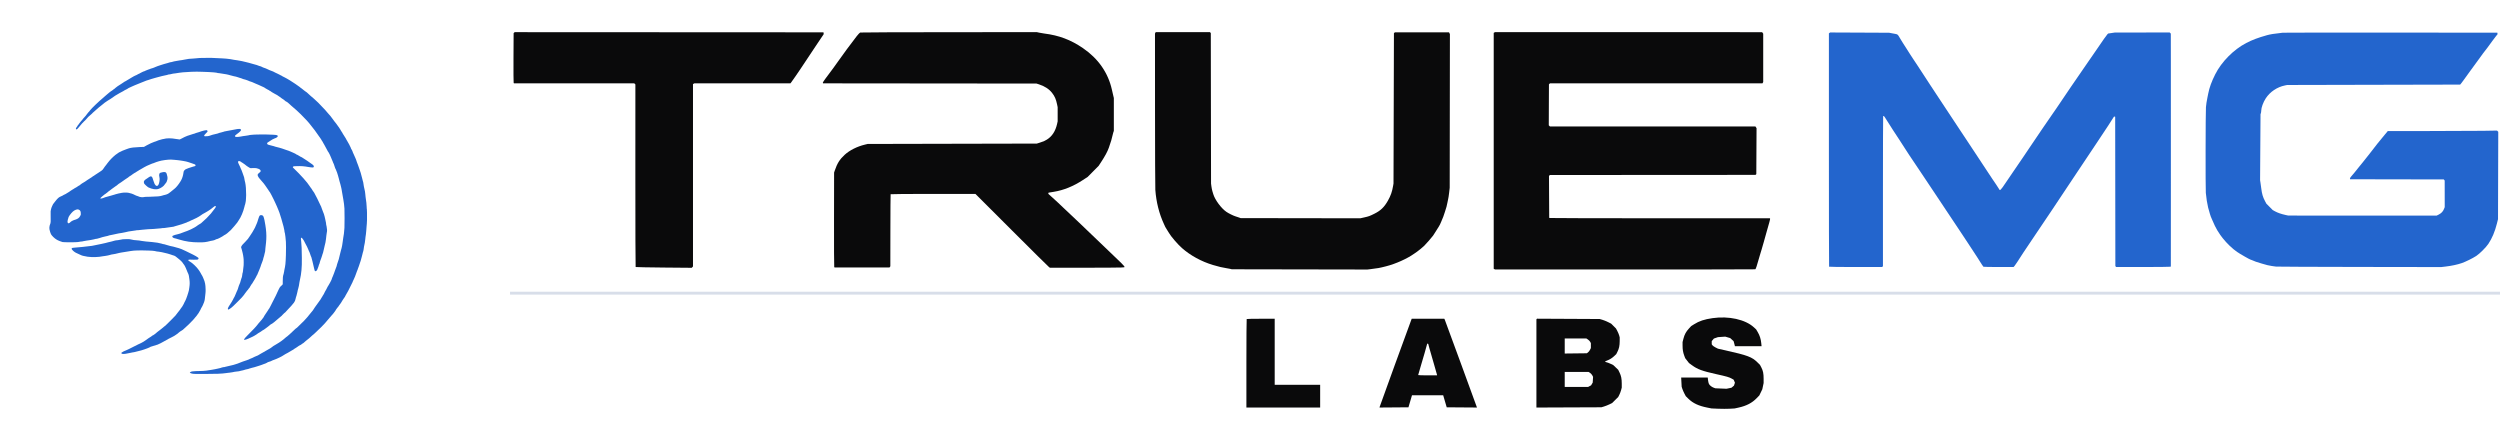
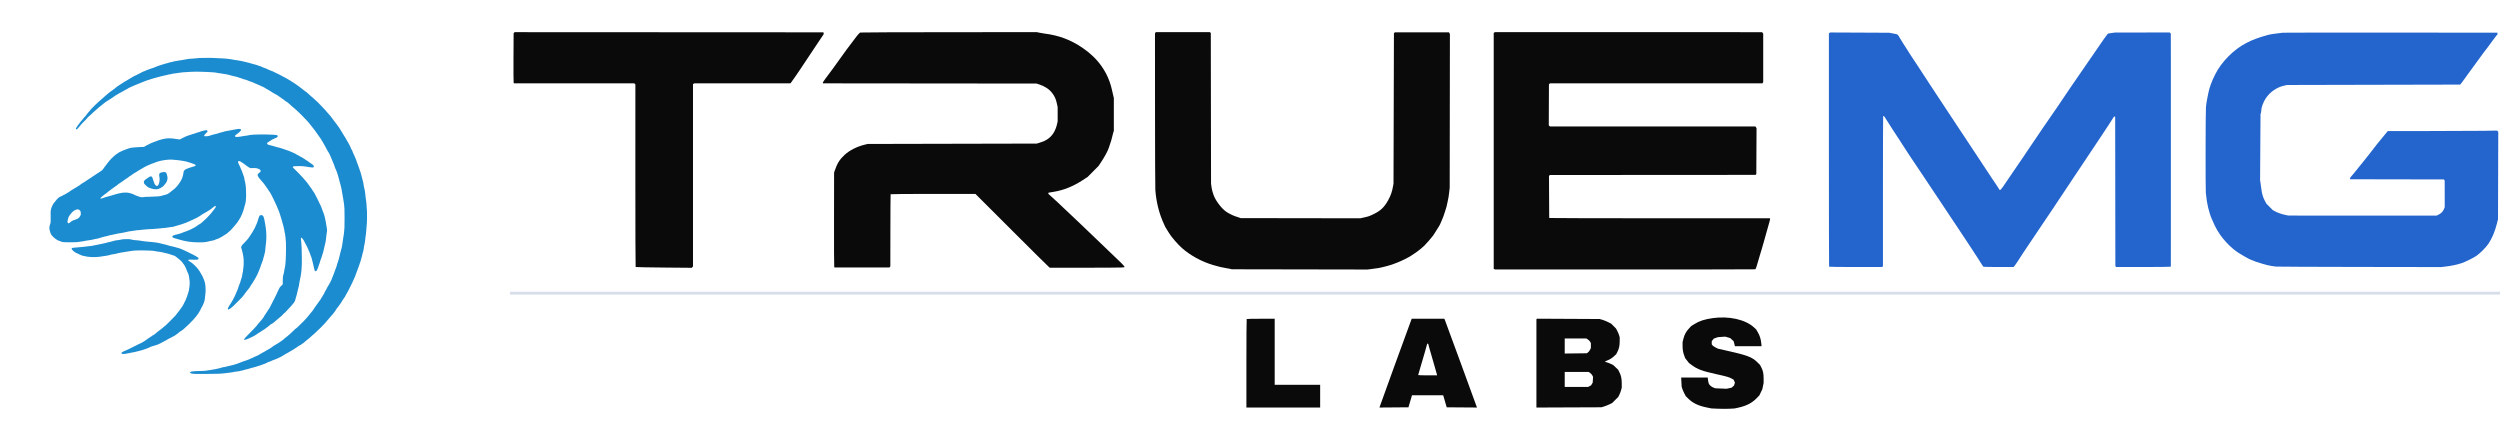
<svg xmlns="http://www.w3.org/2000/svg" viewBox="0 0 7078 1260" role="img" aria-label="TrueMG Labs">
  <g transform="scale(0.78735)">
-     <g transform="translate(0,1600) scale(0.5673759,-0.5673759)" fill="#2365CD" stroke="none">
+     <g transform="translate(0,1600) scale(0.5673759,-0.5673759)" fill="#1C8CD0" stroke="none">
      <path d="M1285 2453 c-13 0 -30 -1 -36 -2 -7 0 -17 -1 -23 -2 -26 -1 -32 -2 -58 -7 -8 -2 -22 -4 -31 -5 -9 -1 -24 -4 -34 -6 -10 -3 -21 -6 -26 -6 -5 -1 -12 -4 -16 -5 -5 -2 -15 -4 -22 -6 -7 -2 -17 -5 -22 -7 -5 -2 -13 -5 -18 -6 -5 -2 -12 -5 -15 -6 -3 -2 -12 -5 -18 -7 -7 -2 -14 -4 -15 -5 -2 -1 -8 -3 -14 -5 -5 -2 -12 -5 -15 -6 -2 -2 -7 -4 -10 -4 -6 -2 -15 -7 -21 -10 -1 -1 -6 -3 -9 -5 -4 -1 -9 -4 -12 -6 -4 -2 -9 -5 -13 -6 -3 -2 -8 -4 -10 -5 -2 -1 -7 -4 -12 -7 -12 -7 -19 -11 -30 -18 -5 -3 -10 -6 -10 -6 -1 0 -5 -2 -9 -5 -5 -3 -13 -9 -18 -12 -19 -12 -30 -19 -35 -24 -3 -3 -7 -6 -8 -7 -2 -1 -6 -3 -8 -6 -3 -2 -8 -5 -10 -7 -2 -1 -7 -4 -9 -6 -11 -9 -15 -13 -18 -15 -2 -2 -9 -7 -14 -12 -6 -6 -13 -12 -17 -15 -22 -18 -67 -61 -78 -75 -2 -4 -8 -10 -11 -13 -3 -4 -7 -8 -8 -10 -4 -6 -15 -20 -18 -22 -2 -2 -5 -6 -8 -9 -2 -4 -6 -8 -8 -10 -5 -6 -13 -15 -16 -20 -2 -3 -4 -6 -5 -7 -1 -1 -3 -4 -5 -6 -1 -3 -4 -8 -7 -11 -3 -4 -4 -6 -4 -9 0 -3 1 -4 4 -4 2 0 4 1 10 8 4 4 9 10 11 13 4 6 24 28 28 31 2 1 7 6 12 12 11 13 12 15 36 35 2 3 10 10 17 16 7 7 19 17 26 23 7 6 18 15 25 20 10 9 16 13 31 23 9 5 13 8 21 13 22 16 34 24 56 36 21 11 30 16 32 18 2 1 7 4 12 6 5 3 11 6 13 8 3 1 9 4 13 6 5 2 10 4 11 5 2 1 9 4 16 7 13 5 21 8 37 15 4 2 11 5 15 6 4 1 13 5 20 8 8 3 15 5 16 5 0 0 7 2 15 5 7 2 18 5 24 7 6 1 16 4 22 6 7 2 17 5 23 6 14 3 21 4 32 7 4 2 13 4 19 4 5 1 11 3 13 3 2 1 11 2 20 3 9 1 21 3 26 4 10 2 24 3 76 6 30 1 38 1 67 0 69 -2 94 -5 101 -8 1 0 5 -1 10 -1 4 -1 12 -2 19 -3 6 -1 17 -3 25 -4 8 -2 19 -4 24 -6 6 -2 16 -4 23 -6 8 -1 18 -4 24 -6 6 -2 11 -4 12 -4 2 0 17 -5 23 -8 2 0 9 -3 15 -4 6 -2 14 -5 17 -6 2 -2 9 -4 15 -6 6 -2 13 -4 16 -6 3 -2 10 -5 16 -7 6 -2 14 -6 19 -8 17 -8 34 -16 35 -16 0 0 5 -3 9 -6 5 -3 11 -6 14 -8 2 -1 6 -3 8 -4 1 -2 5 -4 8 -5 3 -2 8 -5 10 -7 4 -3 23 -13 34 -19 2 -1 5 -3 7 -5 3 -2 7 -5 9 -6 2 -1 7 -5 12 -9 5 -4 11 -8 15 -10 3 -3 7 -6 9 -8 3 -1 7 -4 11 -6 3 -3 8 -7 12 -10 3 -3 9 -9 14 -13 37 -32 31 -26 60 -54 33 -33 48 -49 67 -74 9 -12 13 -17 22 -28 2 -3 7 -10 12 -17 11 -16 19 -28 24 -34 2 -3 6 -8 8 -13 2 -4 5 -8 6 -9 0 -1 2 -4 3 -6 1 -2 5 -8 7 -12 7 -12 14 -25 19 -35 2 -5 6 -11 8 -13 2 -3 5 -9 7 -13 2 -5 4 -9 5 -11 1 -2 12 -27 16 -38 1 -4 3 -9 5 -11 2 -5 8 -22 8 -24 0 -1 2 -6 5 -11 3 -6 6 -15 8 -20 1 -5 4 -14 6 -19 1 -5 4 -13 5 -18 1 -5 3 -12 4 -16 3 -7 10 -37 12 -45 0 -3 1 -7 2 -10 1 -4 2 -9 2 -12 1 -7 6 -33 9 -52 3 -16 6 -39 7 -57 1 -21 1 -101 0 -122 -1 -23 -5 -52 -8 -66 0 -4 -2 -13 -3 -22 -2 -16 -5 -33 -7 -40 -1 -2 -3 -9 -4 -14 -1 -6 -3 -13 -4 -16 -4 -14 -8 -31 -10 -41 -2 -5 -4 -12 -5 -15 -1 -3 -4 -11 -6 -18 -1 -7 -4 -16 -6 -20 -2 -4 -5 -12 -6 -16 -3 -10 -11 -30 -15 -40 -2 -4 -6 -13 -8 -21 -3 -7 -7 -14 -8 -16 -1 -1 -3 -5 -5 -9 -2 -4 -5 -9 -7 -12 -2 -3 -6 -9 -8 -14 -2 -5 -4 -9 -5 -10 -2 -3 -13 -22 -16 -30 -3 -4 -5 -9 -7 -11 -1 -3 -4 -7 -6 -10 -1 -3 -5 -8 -7 -12 -7 -9 -19 -26 -36 -50 -5 -8 -11 -16 -13 -20 -3 -3 -9 -11 -14 -17 -20 -25 -24 -30 -42 -49 -23 -23 -37 -37 -45 -44 -4 -2 -11 -8 -16 -13 -14 -14 -34 -32 -39 -36 -3 -3 -9 -8 -14 -11 -22 -20 -38 -31 -62 -45 -17 -10 -24 -14 -29 -19 -6 -5 -8 -6 -33 -20 -8 -4 -17 -10 -21 -12 -4 -2 -11 -6 -16 -9 -4 -2 -9 -5 -10 -6 -2 -2 -12 -7 -16 -8 -2 -1 -8 -3 -12 -5 -4 -2 -11 -5 -14 -7 -4 -1 -11 -4 -17 -7 -5 -3 -10 -5 -11 -5 0 0 -4 -1 -8 -3 -8 -3 -22 -8 -24 -8 -1 0 -6 -2 -13 -5 -6 -3 -17 -7 -23 -9 -7 -2 -14 -4 -16 -5 -2 -1 -7 -2 -10 -3 -31 -7 -48 -11 -51 -12 -1 -1 -6 -2 -12 -2 -5 -1 -13 -3 -17 -5 -4 -1 -12 -3 -17 -4 -6 -1 -14 -3 -19 -4 -8 -2 -29 -5 -55 -9 -14 -2 -21 -2 -66 -3 -20 -1 -29 -2 -34 -6 -4 -2 -5 -3 -2 -5 2 -2 6 -4 18 -6 8 -1 17 -1 73 -1 70 0 109 1 141 6 3 1 11 1 17 2 5 1 14 2 20 3 6 2 16 3 23 4 6 1 14 2 17 2 3 1 10 3 16 4 6 1 15 3 20 5 4 2 12 3 16 4 4 1 11 2 14 4 4 1 12 3 17 5 14 3 16 4 29 8 6 2 15 5 19 6 3 1 9 3 12 4 4 2 9 4 13 5 8 2 16 6 22 9 3 3 6 4 16 7 4 1 10 3 13 5 3 2 11 5 17 7 13 4 51 22 58 28 3 2 9 6 13 8 5 2 11 6 15 8 13 8 29 17 29 17 1 0 4 2 7 4 3 3 8 6 10 7 3 2 7 5 11 7 9 7 20 14 26 16 3 2 6 4 8 6 2 1 5 4 8 5 2 2 5 5 8 7 2 2 6 5 8 7 8 5 32 26 41 35 5 4 10 9 12 10 5 4 26 24 43 41 19 19 30 31 47 52 7 8 15 17 18 21 3 3 7 8 10 11 2 3 5 7 7 9 2 3 5 7 8 11 2 3 5 8 6 10 2 2 5 6 6 8 2 2 4 6 6 7 1 1 4 5 6 9 3 4 7 10 11 15 3 5 8 13 11 18 3 4 7 10 8 12 2 3 5 7 7 10 1 3 3 7 4 8 2 3 17 29 17 30 0 1 19 39 21 42 1 2 4 7 6 12 2 5 4 11 6 14 4 7 16 36 18 44 1 4 4 10 5 14 2 3 4 9 5 13 1 4 4 11 6 16 9 25 17 50 20 65 2 9 5 20 6 24 2 4 3 11 4 15 1 4 2 13 3 21 2 7 4 18 5 24 1 6 2 17 3 23 1 13 2 17 4 31 0 5 1 14 2 20 0 5 2 17 2 26 3 26 4 63 3 90 0 13 -1 24 -1 25 -1 0 -1 5 -1 11 0 14 -3 40 -7 64 0 5 -1 14 -2 20 -1 6 -2 13 -2 16 -3 11 -4 16 -7 32 -4 27 -4 28 -7 36 -1 4 -3 11 -4 16 -4 19 -13 48 -20 66 -2 6 -5 13 -6 17 -1 4 -4 12 -7 18 -2 6 -5 14 -6 18 -3 7 -8 19 -15 34 -2 4 -6 12 -7 17 -2 4 -4 10 -6 12 -2 2 -4 7 -5 11 -5 11 -16 33 -20 38 -1 3 -4 7 -6 10 -1 4 -7 13 -12 21 -6 9 -11 17 -12 19 -1 3 -6 11 -11 18 -4 7 -9 16 -11 18 -1 2 -4 7 -7 10 -2 3 -8 11 -12 17 -5 6 -10 13 -12 15 -2 3 -6 9 -11 15 -12 17 -18 24 -31 38 -7 8 -15 17 -18 21 -4 4 -14 15 -22 23 -9 9 -19 19 -21 22 -5 5 -25 24 -28 26 -2 1 -10 9 -20 17 -9 9 -20 19 -24 22 -10 7 -16 11 -23 17 -3 3 -8 6 -10 8 -3 2 -9 6 -13 10 -12 9 -41 29 -53 36 -4 2 -9 5 -11 7 -4 2 -9 5 -17 10 -2 1 -7 4 -13 7 -6 3 -12 6 -14 7 -2 2 -6 3 -8 5 -2 1 -8 3 -12 6 -4 2 -9 5 -12 6 -3 1 -9 4 -13 6 -7 5 -20 10 -39 17 -5 2 -11 5 -15 7 -7 3 -16 7 -18 7 0 0 -4 2 -8 3 -11 6 -14 7 -23 9 -4 1 -11 4 -16 6 -5 1 -13 4 -18 5 -16 4 -25 7 -32 9 -4 1 -11 3 -16 4 -10 2 -19 4 -25 6 -3 1 -7 2 -10 2 -4 1 -14 2 -23 4 -16 2 -22 3 -42 7 -10 2 -44 5 -52 5 -4 0 -14 1 -21 1 -17 2 -71 3 -103 2z" />
      <path d="M1503 2002 c-19 -3 -77 -14 -80 -15 -1 -1 -10 -3 -20 -6 -9 -2 -20 -5 -23 -7 -4 -1 -11 -3 -16 -4 -10 -2 -22 -5 -32 -9 -4 -2 -10 -3 -17 -4 -16 -1 -18 -1 -20 1 -3 3 0 7 10 17 l10 10 0 3 c0 5 -3 7 -8 7 -4 0 -22 -4 -31 -7 -4 -1 -10 -3 -14 -5 -5 -1 -14 -4 -20 -6 -7 -3 -15 -6 -18 -6 -7 -2 -21 -7 -37 -12 -10 -4 -26 -11 -34 -16 -2 -1 -7 -3 -10 -5 l-5 -2 -6 1 c-4 0 -10 2 -15 2 -32 6 -61 6 -81 0 -3 0 -11 -2 -17 -4 -15 -4 -17 -5 -24 -8 -3 -2 -11 -4 -17 -6 -12 -4 -32 -13 -48 -22 -5 -3 -12 -7 -14 -8 l-4 -2 -27 -1 c-32 -1 -55 -4 -68 -8 -5 -2 -13 -4 -17 -6 -13 -4 -35 -14 -46 -20 -12 -7 -29 -20 -47 -38 -6 -5 -18 -20 -25 -29 -3 -4 -7 -9 -9 -12 -6 -7 -11 -14 -17 -23 -4 -6 -6 -9 -13 -14 -5 -3 -10 -7 -12 -8 -4 -2 -23 -15 -29 -19 -1 -1 -5 -3 -7 -5 -3 -1 -9 -5 -12 -8 -4 -2 -11 -7 -17 -11 -6 -4 -18 -11 -27 -18 -9 -6 -18 -11 -20 -12 -1 -1 -5 -4 -8 -6 -2 -2 -7 -5 -9 -7 -3 -1 -7 -3 -9 -5 -2 -2 -6 -4 -9 -6 -3 -1 -8 -4 -11 -6 -3 -2 -10 -7 -16 -10 -7 -4 -15 -10 -19 -13 -5 -3 -15 -9 -23 -14 -9 -4 -17 -8 -19 -10 -2 -1 -7 -3 -11 -5 -12 -5 -19 -11 -34 -30 -2 -3 -5 -7 -7 -9 -7 -8 -9 -11 -14 -23 -3 -6 -6 -15 -7 -21 l-2 -11 0 -24 c1 -42 0 -47 -1 -51 -5 -14 -6 -17 -7 -26 0 -5 0 -12 1 -16 1 -7 7 -24 9 -28 6 -11 23 -27 35 -34 7 -5 29 -14 38 -16 8 -2 86 -2 98 0 3 1 12 2 18 3 6 0 13 1 14 2 2 1 12 2 22 4 10 1 22 3 27 4 5 1 14 3 20 4 6 2 15 4 20 4 5 1 13 3 18 5 12 4 18 6 32 9 7 1 15 3 18 4 6 3 8 3 33 8 8 2 19 4 23 5 9 2 19 4 34 6 6 1 15 3 20 4 6 2 15 4 22 5 15 2 47 7 48 7 0 1 5 1 11 1 6 1 18 2 28 3 19 2 53 5 72 5 18 1 40 3 46 4 3 1 13 2 22 2 16 2 24 3 49 7 5 0 13 2 17 4 4 1 10 3 14 4 14 3 43 13 61 20 5 3 10 5 11 5 1 0 6 2 11 5 5 3 13 6 18 8 5 2 9 4 10 5 1 0 6 3 11 5 12 6 25 14 30 18 3 2 8 5 10 7 3 1 11 6 18 10 8 5 15 9 17 10 6 3 28 19 33 24 7 6 12 9 15 7 2 -2 -1 -11 -6 -16 -1 -1 -4 -6 -7 -9 -12 -17 -18 -24 -45 -52 -19 -18 -32 -30 -35 -32 -3 -2 -11 -7 -18 -11 -6 -5 -12 -9 -14 -10 -1 -1 -6 -4 -10 -6 -11 -7 -31 -16 -44 -21 -6 -2 -12 -5 -14 -5 -1 -1 -9 -4 -16 -6 -7 -2 -14 -5 -16 -6 -2 0 -9 -2 -14 -4 -14 -3 -27 -7 -30 -9 -2 0 -4 -2 -5 -3 l-1 -3 1 -3 c2 -4 7 -7 22 -10 6 -2 14 -4 20 -6 43 -13 80 -18 127 -18 32 0 42 1 73 9 6 1 13 3 16 3 5 1 13 4 18 7 3 1 7 3 10 3 3 1 8 3 11 5 2 1 8 5 13 7 5 3 10 6 12 7 1 2 5 4 9 6 9 4 22 15 39 31 13 14 33 37 41 48 2 2 6 9 9 14 14 19 29 55 36 85 2 7 3 14 4 14 1 3 4 16 5 24 1 5 1 22 2 37 0 33 -2 61 -6 79 -2 6 -4 17 -5 23 -1 7 -3 16 -5 19 -1 4 -4 12 -6 17 -2 6 -5 14 -7 19 -3 5 -5 11 -6 13 -1 3 -6 15 -14 31 -3 7 -3 9 -2 11 1 5 11 4 19 -2 2 -2 6 -5 9 -6 4 -2 24 -17 27 -20 3 -2 18 -12 21 -13 2 -1 9 -1 18 0 11 0 16 0 22 -1 18 -4 27 -10 27 -17 0 -5 -2 -7 -10 -13 -7 -5 -9 -8 -9 -14 0 -4 1 -6 8 -17 5 -6 12 -15 17 -20 10 -11 15 -17 22 -27 3 -5 8 -12 11 -16 3 -5 7 -10 9 -13 1 -2 4 -6 5 -8 2 -2 4 -5 6 -8 3 -4 14 -26 24 -46 3 -7 7 -14 8 -17 6 -12 18 -40 21 -48 2 -5 5 -13 7 -18 2 -5 5 -14 6 -19 2 -5 4 -14 6 -19 14 -49 16 -56 19 -73 0 -5 2 -15 4 -21 2 -14 4 -24 6 -53 1 -25 1 -38 0 -84 -2 -55 -3 -64 -10 -95 0 -4 -2 -12 -3 -17 -1 -5 -2 -11 -3 -12 -3 -9 -4 -22 -4 -41 l0 -20 -5 -5 c-2 -3 -6 -6 -7 -7 -5 -3 -11 -14 -15 -23 -2 -7 -30 -64 -41 -84 -1 -2 -4 -8 -7 -14 -3 -7 -8 -15 -10 -19 -3 -4 -7 -9 -8 -12 -11 -16 -15 -23 -18 -27 -1 -2 -4 -7 -6 -9 -1 -3 -3 -7 -4 -8 -3 -5 -18 -24 -33 -40 -2 -2 -5 -7 -7 -9 -7 -10 -35 -39 -64 -68 -17 -17 -22 -24 -19 -27 1 -1 2 -1 6 1 3 0 8 2 13 4 5 2 9 4 10 4 2 1 7 4 13 6 12 5 28 14 35 19 2 2 7 5 11 8 3 2 8 5 12 7 11 8 22 15 25 16 4 3 17 12 23 17 2 2 6 5 9 7 2 2 6 5 8 7 2 1 7 5 12 7 8 6 17 12 38 31 7 6 16 13 19 16 3 2 6 5 7 7 2 2 7 7 12 12 6 4 11 9 12 11 1 1 7 7 12 13 13 13 35 38 38 43 6 8 8 14 10 23 1 6 4 15 6 21 2 6 4 17 6 24 1 6 3 16 5 21 3 9 6 25 8 41 1 4 2 11 3 15 9 38 13 79 12 138 0 48 -2 87 -4 103 -2 18 -3 23 0 25 1 1 2 1 4 -1 3 -2 9 -10 14 -19 2 -4 5 -11 7 -14 7 -12 18 -34 21 -43 2 -5 4 -11 6 -13 1 -2 4 -10 6 -17 2 -7 5 -14 6 -15 2 -4 13 -51 17 -69 3 -16 5 -20 9 -21 4 0 10 5 12 11 1 2 4 11 7 18 2 8 5 17 7 20 1 2 3 9 4 15 2 5 5 14 7 19 2 5 5 13 6 18 1 4 3 11 5 15 1 3 3 13 5 21 2 8 4 19 6 26 4 14 6 24 8 41 2 16 3 30 5 40 3 12 2 24 -1 39 -2 7 -4 18 -4 24 -1 6 -3 17 -5 24 -2 7 -4 15 -4 17 -1 6 -6 21 -11 32 -2 4 -4 11 -6 16 -2 5 -4 11 -5 14 -2 3 -4 7 -5 10 -6 15 -32 66 -39 78 -5 6 -9 13 -10 14 -1 2 -3 6 -6 10 -3 3 -8 11 -13 18 -9 14 -18 25 -39 49 -10 12 -50 53 -61 63 -7 5 -8 9 -3 12 2 1 6 2 22 2 28 1 44 0 77 -6 26 -4 31 -3 31 3 0 7 -4 11 -21 22 -6 5 -16 11 -21 15 -18 12 -32 21 -34 22 -4 1 -14 7 -17 9 -2 1 -6 4 -10 6 -4 1 -10 4 -13 7 -4 2 -8 4 -8 4 -1 0 -5 2 -11 5 -17 8 -31 13 -50 19 -7 2 -15 5 -17 6 -3 1 -10 3 -17 5 -24 6 -29 7 -36 10 -5 1 -10 3 -12 3 -15 3 -27 7 -28 10 -2 3 -1 6 1 9 2 1 18 12 31 20 3 2 10 5 15 7 10 3 17 8 19 12 1 3 -1 7 -4 8 -10 5 -126 7 -167 2 -4 0 -12 -2 -16 -3 -5 -1 -14 -2 -20 -3 -7 -1 -18 -2 -25 -4 -23 -4 -36 -4 -38 0 -2 4 0 7 6 11 12 8 28 22 30 26 2 4 2 6 0 8 -3 3 -4 3 -10 3 -4 0 -10 -1 -13 -1z m-398 -195 c16 -1 28 -3 37 -4 3 -1 11 -2 19 -3 17 -3 21 -4 31 -7 5 -2 16 -5 24 -8 16 -5 23 -8 23 -11 2 -5 -1 -7 -15 -10 -18 -5 -43 -14 -48 -17 -6 -4 -11 -10 -12 -14 0 -2 -2 -10 -3 -18 -3 -17 -10 -34 -18 -46 -11 -18 -28 -39 -38 -46 -24 -20 -30 -24 -34 -27 -2 -1 -5 -3 -6 -4 -3 -2 -11 -5 -19 -7 -5 -1 -14 -3 -19 -5 -11 -4 -31 -6 -78 -7 -23 0 -36 -1 -38 -2 -4 -2 -18 -1 -25 1 -3 1 -9 3 -13 5 -5 1 -12 4 -16 6 -17 9 -28 12 -42 15 -8 2 -32 2 -42 0 -12 -2 -31 -6 -40 -9 -4 -2 -10 -3 -13 -4 -4 -1 -11 -3 -17 -5 -7 -2 -15 -4 -18 -5 -4 -1 -12 -3 -18 -5 -6 -2 -13 -5 -16 -6 -6 -2 -13 -3 -15 -2 -1 2 4 7 10 12 4 3 9 7 11 9 2 2 7 6 11 8 4 3 9 7 13 10 3 3 9 8 14 11 4 3 10 8 13 10 7 5 15 11 25 18 4 2 9 6 11 8 4 4 8 7 24 17 9 6 18 12 24 17 3 2 8 6 12 8 3 2 7 5 9 6 1 2 6 5 9 7 4 2 13 8 19 13 7 5 15 10 18 11 3 2 7 4 9 6 2 1 6 4 10 6 3 2 7 5 10 6 7 5 45 26 52 28 2 1 8 3 14 6 6 3 15 6 19 7 5 2 13 5 18 7 5 2 12 4 16 5 3 1 10 2 16 4 17 3 29 5 44 6 15 1 17 1 38 -1z m-605 -316 c9 -4 12 -11 12 -23 l0 -9 -4 -8 c-6 -12 -15 -18 -30 -23 -13 -3 -28 -11 -32 -16 -8 -9 -16 -10 -18 0 -1 5 3 24 7 33 7 14 26 36 36 41 13 7 22 9 29 5z" />
      <path d="M1024 1727 c-10 -2 -12 -4 -14 -9 -2 -6 -2 -9 0 -19 3 -11 2 -28 -3 -43 -3 -10 -9 -16 -15 -14 -3 0 -9 6 -12 12 -2 5 -12 32 -13 37 -2 8 -8 13 -14 11 -1 0 -5 -2 -8 -4 -3 -2 -7 -5 -10 -7 -8 -4 -19 -13 -21 -17 -3 -4 -3 -11 -1 -16 3 -6 22 -23 28 -26 24 -11 47 -15 64 -9 15 5 33 17 39 28 2 2 5 6 7 9 5 5 7 12 10 23 1 8 1 10 0 17 -2 10 -5 22 -8 25 -4 6 -15 6 -29 2z" />
      <path d="M1650 1456 c-5 -2 -8 -7 -10 -15 -1 -4 -3 -9 -4 -12 -1 -2 -3 -8 -4 -13 -2 -5 -4 -10 -4 -11 -1 -2 -4 -9 -7 -16 -3 -7 -6 -15 -8 -17 -1 -3 -4 -7 -5 -9 -4 -8 -15 -26 -19 -31 -2 -3 -5 -8 -8 -12 -6 -10 -13 -19 -27 -33 -14 -13 -22 -23 -25 -30 l-1 -4 3 -10 c2 -5 3 -12 4 -15 1 -4 2 -9 3 -12 1 -3 2 -10 3 -15 1 -6 2 -12 2 -14 2 -6 2 -53 0 -58 0 -3 -1 -10 -2 -17 0 -7 -2 -14 -2 -17 -2 -3 -2 -6 -5 -26 -1 -4 -2 -10 -4 -13 -1 -3 -3 -9 -4 -13 -1 -7 -6 -21 -11 -31 -1 -4 -4 -10 -5 -15 -1 -5 -4 -13 -6 -17 -2 -4 -4 -9 -5 -11 -1 -3 -3 -8 -5 -12 -2 -4 -5 -11 -6 -14 -2 -4 -4 -9 -6 -11 -1 -3 -4 -8 -6 -12 -2 -3 -6 -10 -8 -14 -16 -23 -24 -38 -24 -42 0 -5 2 -7 6 -5 1 1 4 2 5 3 5 2 14 10 24 19 31 30 47 47 53 53 4 5 9 11 11 13 3 3 6 8 8 11 9 12 12 16 16 21 3 2 6 7 8 10 2 2 4 6 6 7 1 2 3 6 5 9 2 3 5 9 8 13 3 3 8 10 10 15 2 4 7 12 10 16 3 5 7 12 9 16 2 5 5 11 7 13 1 3 3 8 5 12 2 4 5 13 8 19 8 20 9 22 12 33 2 5 5 13 7 18 2 4 4 10 5 14 1 4 2 11 4 16 2 5 4 13 5 19 1 6 3 13 4 16 0 2 2 12 2 21 1 9 3 25 4 36 3 29 3 57 -1 89 -1 6 -2 15 -3 21 -2 17 -9 50 -13 57 -3 6 -11 9 -19 7z" />
      <path d="M786 1304 c-6 0 -13 -1 -16 -2 -3 -1 -13 -2 -22 -4 -10 -1 -19 -2 -21 -3 -5 -2 -33 -9 -43 -11 -5 -1 -12 -3 -15 -4 -4 -1 -16 -4 -27 -6 -32 -6 -36 -7 -44 -9 -4 -1 -11 -2 -15 -3 -38 -5 -47 -6 -60 -7 -19 -2 -27 -3 -45 -4 -18 -1 -22 -2 -24 -6 0 -4 2 -8 10 -15 10 -9 19 -14 43 -24 14 -7 20 -8 48 -13 29 -4 70 -3 97 3 4 1 11 2 15 2 9 1 27 5 29 6 2 1 13 4 35 7 11 2 22 5 25 6 6 1 13 3 41 7 11 2 24 4 31 5 22 4 57 5 114 3 22 -1 29 -1 39 -3 7 -2 18 -4 24 -4 20 -3 24 -4 36 -7 6 -2 15 -4 21 -5 19 -6 24 -7 31 -10 3 -1 8 -3 10 -3 4 -1 9 -4 16 -10 28 -22 35 -29 43 -42 2 -3 5 -7 6 -8 4 -5 16 -32 20 -44 2 -5 5 -11 6 -13 2 -6 4 -11 6 -31 3 -20 3 -33 0 -53 -3 -20 -2 -19 -7 -34 -2 -7 -5 -15 -6 -19 -1 -6 -13 -35 -17 -40 0 -1 -3 -7 -6 -13 -5 -10 -13 -23 -18 -28 -1 -1 -4 -5 -6 -9 -3 -4 -9 -12 -15 -19 -5 -6 -11 -14 -13 -17 -4 -5 -59 -60 -64 -64 -2 -1 -6 -4 -8 -6 -5 -5 -29 -24 -35 -28 -2 -1 -6 -5 -9 -7 -8 -8 -19 -16 -26 -20 -4 -1 -7 -3 -7 -4 -1 -1 -9 -7 -21 -14 -6 -4 -14 -10 -17 -12 -8 -7 -20 -13 -27 -17 -4 -2 -8 -4 -10 -5 -1 -1 -6 -3 -11 -5 -4 -2 -14 -7 -22 -11 -37 -19 -46 -23 -53 -26 -10 -3 -31 -14 -32 -16 -1 -2 -1 -3 0 -5 1 -1 2 -2 7 -3 10 -1 25 1 51 7 7 2 16 3 21 4 4 1 12 2 17 4 4 1 12 3 16 4 12 2 53 16 65 22 4 3 9 5 10 5 1 0 26 8 42 13 8 3 32 15 36 18 2 1 6 3 9 5 3 1 8 4 11 6 3 2 9 5 14 8 5 2 13 6 18 9 4 2 12 7 17 9 4 3 10 7 12 8 3 2 7 5 10 7 2 2 6 5 8 7 3 3 9 7 25 17 4 3 18 16 35 32 28 28 37 37 43 46 2 2 5 6 7 8 2 2 5 6 6 8 2 3 5 8 8 11 2 3 8 13 12 21 4 9 8 17 10 19 2 3 9 18 13 29 5 14 5 18 9 56 2 15 1 35 0 47 -1 5 -2 12 -2 15 -1 8 -6 24 -11 34 -2 4 -4 8 -4 9 0 1 -5 11 -7 13 -1 1 -4 6 -6 11 -9 17 -23 35 -40 51 -12 11 -18 16 -28 22 -11 6 -14 10 -8 12 3 1 7 1 31 0 21 0 26 0 29 3 3 3 3 7 0 10 -6 5 -22 14 -34 20 -15 7 -38 18 -45 22 -10 5 -17 8 -26 12 -6 2 -13 4 -17 6 -4 1 -12 3 -18 5 -7 2 -15 4 -18 5 -4 1 -12 3 -19 4 -6 2 -16 4 -21 6 -5 2 -12 4 -17 5 -5 0 -12 2 -17 4 -17 5 -32 7 -60 10 -23 1 -60 6 -66 7 -9 2 -24 4 -30 4 -11 0 -31 3 -41 6 -7 2 -22 2 -41 1z" />
    </g>
  </g>
  <g transform="translate(1444,87)">
    <g transform="translate(0,681) scale(0.025,-0.025)" stroke="none">
      <g fill="#0A0A0B">
        <path d="M465 27020 l-58 -59 -15 -2770 c-8 -1524 0 -2802 18 -2841 l33 -70 6816 0 6815 0 61 -61 61 -61 -3 -10322 c-2 -5867 12 -10336 32 -10355 19 -18 1457 -45 3195 -61 l3160 -28 70 77 70 78 0 10325 0 10325 77 42 78 41 5439 0 5440 0 86 110 c125 160 843 1198 1065 1538 295 455 724 1099 1709 2569 l910 1356 -12 104 -12 103 -17488 9 -17488 9 -59 -58z" />
        <path d="M39653 27037 c-49 -18 -221 -200 -384 -405 -458 -576 -1855 -2468 -2161 -2925 -179 -268 -743 -1037 -1416 -1929 -166 -221 -278 -407 -266 -440 l22 -57 12086 -12 12086 -12 278 -88 c640 -203 1152 -536 1485 -965 307 -395 445 -712 569 -1304 l66 -320 0 -800 0 -800 -66 -300 c-181 -812 -569 -1408 -1152 -1768 -273 -168 -352 -202 -789 -341 l-351 -111 -9580 -21 -9580 -22 -300 -72 c-898 -215 -1753 -647 -2317 -1169 -555 -514 -833 -960 -1109 -1776 l-74 -220 -9 -5315 c-6 -2923 5 -5341 24 -5374 l33 -60 3113 -1 3113 0 48 65 47 66 6 4063 c3 2235 15 4080 27 4100 13 21 2011 36 4813 36 l4790 0 4138 -4134 c2275 -2274 4176 -4155 4224 -4180 l88 -46 3836 0 c2110 0 4003 12 4207 26 l369 26 19 50 c22 57 -449 537 -1427 1453 -693 648 -3219 3069 -3680 3525 -144 143 -513 492 -821 776 -307 284 -765 716 -1018 960 -460 444 -678 647 -1334 1239 l-350 316 13 64 12 65 180 30 c98 16 287 47 419 68 1108 179 2211 624 3280 1324 l560 366 620 626 620 626 263 400 c457 695 732 1203 890 1648 218 612 370 1114 408 1352 14 88 56 250 92 360 l67 200 0 1860 0 1860 -67 280 c-37 154 -105 451 -152 660 -425 1916 -1544 3522 -3281 4711 -1373 939 -2719 1447 -4380 1652 -176 22 -437 66 -580 99 l-260 59 -9960 -6 c-5478 -3 -9999 -20 -10047 -38z" />
        <path d="M73081 27003 l-41 -78 3 -8632 c2 -4748 18 -8831 36 -9073 101 -1383 432 -2698 970 -3860 66 -143 137 -296 156 -340 20 -44 107 -188 194 -320 88 -132 189 -294 225 -360 209 -379 985 -1283 1459 -1702 967 -852 2219 -1538 3517 -1926 650 -194 1101 -302 1480 -354 165 -23 381 -62 480 -87 l180 -46 7678 -14 7679 -14 341 41 c875 105 996 127 1782 328 1078 274 2363 850 3164 1418 90 64 252 177 360 252 187 130 549 429 780 644 172 160 902 995 1009 1154 55 80 204 315 333 521 129 206 275 440 325 520 50 80 106 181 125 225 20 44 83 188 142 320 184 414 294 707 421 1120 67 220 148 481 179 580 32 99 77 306 101 460 24 154 62 337 84 406 22 69 70 384 107 700 l66 574 11 8700 12 8700 -51 100 -50 100 -3067 0 -3067 0 -52 -52 -52 -52 -24 -8508 -24 -8508 -44 -260 c-110 -664 -270 -1122 -588 -1684 -416 -734 -817 -1122 -1520 -1473 -547 -273 -643 -308 -1159 -424 l-449 -100 -6776 10 -6776 11 -200 71 c-110 39 -290 99 -400 133 -249 78 -763 334 -1012 503 -573 388 -1285 1345 -1482 1993 -23 77 -72 239 -109 360 -36 121 -85 364 -108 540 l-41 320 -14 8515 -13 8515 -45 55 -46 55 -3073 0 -3074 0 -42 -77z" />
        <path d="M111470 27037 l-70 -41 0 -13357 0 -13356 77 -42 78 -41 14699 0 c8085 0 14727 11 14761 23 73 29 147 254 589 1797 45 154 107 361 140 460 63 190 147 481 240 830 105 394 171 630 288 1030 333 1138 450 1584 428 1620 l-25 40 -12447 1 c-6847 0 -12469 14 -12496 31 l-47 30 -13 2367 -12 2367 52 52 52 52 11644 8 11643 7 44 44 44 44 13 2601 14 2601 -64 97 -64 98 -11636 0 -11636 0 -65 65 -65 65 9 2319 10 2320 55 55 56 56 12035 0 12036 0 42 77 41 78 0 2733 0 2734 -61 88 -61 87 -15129 1 -15129 0 -70 -41z" />
      </g>
      <g fill="#2365CD">
        <path d="M149428 26991 l-69 -51 0 -13193 c0 -7256 10 -13210 23 -13230 14 -22 1228 -37 3012 -37 l2990 0 48 48 48 48 0 8485 c0 4667 11 8496 24 8510 51 51 137 -27 250 -225 101 -177 300 -490 866 -1360 66 -102 354 -541 640 -976 286 -435 601 -923 700 -1084 99 -162 321 -503 493 -760 172 -256 505 -753 740 -1103 235 -350 445 -663 467 -695 22 -31 510 -762 1084 -1623 574 -861 1170 -1754 1324 -1985 154 -231 405 -609 558 -840 153 -231 503 -754 776 -1163 274 -408 516 -772 538 -808 22 -36 195 -296 384 -577 189 -282 556 -836 816 -1232 1081 -1646 1205 -1838 1541 -2380 75 -121 155 -233 178 -249 22 -17 800 -30 1727 -30 l1686 -1 119 135 c65 75 217 295 338 490 237 384 977 1507 1354 2055 228 331 2457 3644 2617 3889 44 67 699 1051 1456 2187 757 1135 1423 2135 1480 2222 180 274 1884 2825 1961 2936 156 223 1269 1899 1393 2098 72 114 250 393 396 620 l265 412 64 -13 65 -12 10 -8456 10 -8455 45 -54 45 -54 3045 1 c1675 0 3068 15 3097 33 l52 33 3 9997 c2 5498 1 11430 -2 13183 l-5 3187 -64 64 -64 64 -3106 -3 -3106 -4 -378 -57 -379 -56 -90 -91 c-86 -86 -510 -688 -1208 -1715 -174 -255 -384 -561 -468 -680 -84 -119 -276 -396 -427 -616 -151 -220 -458 -665 -682 -990 -1061 -1535 -1504 -2184 -2993 -4392 -102 -151 -291 -424 -420 -606 -395 -558 -1826 -2658 -2692 -3952 -243 -363 -534 -795 -646 -960 -362 -533 -933 -1370 -1216 -1780 -151 -220 -481 -706 -734 -1080 -645 -958 -666 -976 -803 -710 -42 83 -173 285 -290 450 -117 165 -304 439 -414 609 -110 170 -319 485 -464 700 -262 388 -699 1050 -1710 2591 -288 440 -580 881 -649 980 -69 99 -254 378 -411 620 -158 242 -361 548 -451 680 -281 410 -2516 3790 -2639 3990 -64 104 -235 365 -380 580 -145 214 -333 498 -417 630 -84 132 -354 546 -599 920 -245 374 -615 940 -823 1259 -207 318 -435 660 -505 760 -71 99 -211 316 -313 481 -101 165 -291 462 -420 660 -130 198 -296 457 -368 575 -72 117 -167 271 -211 341 -44 69 -139 228 -212 352 -169 288 -192 306 -474 358 -129 23 -333 61 -454 84 l-220 41 -3341 16 -3341 15 -70 -51z" />
        <path d="M200748 27015 c-12 -12 -199 -36 -415 -54 -432 -34 -1041 -135 -1353 -224 -1056 -300 -1666 -529 -2360 -890 -1428 -741 -2792 -2118 -3512 -3547 -409 -812 -663 -1509 -787 -2160 -25 -132 -70 -357 -100 -500 -79 -379 -135 -742 -162 -1060 -43 -494 -55 -9253 -14 -9700 56 -610 149 -1204 259 -1660 102 -419 325 -1132 377 -1200 16 -22 80 -166 140 -320 130 -331 384 -846 530 -1076 305 -481 394 -610 605 -874 491 -615 1084 -1182 1642 -1570 290 -202 1442 -860 1505 -860 28 0 101 -26 164 -59 200 -104 621 -251 1093 -383 253 -70 546 -153 651 -184 105 -31 330 -75 500 -97 170 -23 390 -53 489 -68 99 -14 4347 -33 9440 -40 l9260 -14 540 64 c656 78 1322 222 1791 386 457 161 1227 540 1629 803 397 259 1101 959 1378 1369 420 622 746 1395 972 2303 l125 500 14 4945 15 4946 -71 71 -71 71 -1581 -27 c-870 -14 -3652 -26 -6184 -26 l-4603 0 -358 -430 c-730 -878 -909 -1102 -1673 -2099 -240 -314 -558 -715 -706 -891 -148 -176 -383 -466 -523 -644 -337 -431 -699 -871 -887 -1081 -88 -98 -148 -202 -140 -243 l14 -72 5305 -10 5304 -10 53 -64 53 -63 2 -1507 2 -1506 -91 -224 c-110 -274 -304 -474 -603 -623 l-226 -113 -8400 4 -8400 4 -320 70 c-469 102 -882 246 -1179 409 l-261 145 -360 364 -361 364 -139 260 c-255 475 -361 834 -439 1480 -25 209 -65 499 -88 643 l-43 264 25 3744 25 3744 40 105 c22 58 40 190 41 293 1 337 223 944 505 1380 483 748 1297 1294 2194 1474 l240 48 9794 23 9795 22 117 140 c64 77 166 212 225 299 139 203 491 691 749 1038 529 712 1029 1396 1202 1646 106 153 235 331 287 397 354 447 648 839 1069 1427 120 168 302 408 403 532 l184 226 -13 87 -12 88 -12145 8 c-6680 5 -12155 -1 -12167 -13z" />
      </g>
    </g>
    <rect x="0" y="738.9" width="5634" height="8.2" fill="#D8DEE9" />
    <g transform="translate(2084.8,811.8) scale(1.21409)">
      <g transform="translate(0,214) scale(0.025,-0.025)" fill="#0A0A0B" stroke="none">
        <g transform="translate(0.0,0)">
          <path d="M27 8413 c-15 -14 -27 -1877 -27 -4140 l0 -4113 3440 0 3440 0 0 1060 0 1060 -2120 0 -2120 0 0 3080 0 3080 -1293 0 c-712 0 -1306 -12 -1320 -27z" />
        </g>
        <g transform="translate(-59378.2,0)">
          <path d="M74756 8330 c-196 -510 -2956 -8106 -2956 -8135 l0 -36 1348 10 1347 11 164 560 164 560 1456 0 1456 0 164 -560 164 -560 1413 -11 1413 -10 -29 70 c-15 39 -683 1867 -1483 4063 -801 2195 -1475 4027 -1498 4070 l-42 78 -1519 0 -1520 0 -42 -110z m1695 -2653 c61 -229 246 -869 410 -1420 165 -552 299 -1025 299 -1050 l0 -47 -880 0 c-484 0 -880 12 -880 27 0 15 124 443 276 950 263 879 423 1436 523 1816 l45 172 48 -16 48 -16 111 -416z" />
        </g>
        <g transform="translate(-119347.3,0)">
          <path d="M146429 8416 l-29 -29 0 -4115 0 -4115 3030 13 3030 12 239 71 c131 39 356 128 500 197 l261 127 284 282 285 281 106 209 c58 115 133 313 165 439 l60 229 0 369 c0 457 -53 722 -209 1042 l-120 249 -233 222 -233 222 -253 120 c-138 65 -310 130 -382 143 -71 14 -130 38 -130 55 0 17 86 63 190 102 259 98 477 236 683 434 l174 165 111 220 c151 300 208 568 210 987 l1 353 -48 180 c-27 99 -104 286 -173 415 l-125 235 -227 227 -227 227 -294 148 c-162 81 -403 178 -535 215 l-240 68 -2921 15 -2920 15 -30 -29z m4781 -1917 c82 -56 176 -154 210 -218 l60 -117 0 -229 0 -230 -81 -162 c-44 -90 -129 -199 -190 -243 l-109 -80 -1030 -12 -1030 -12 0 702 0 702 1011 0 1010 0 149 -101z m194 -3110 c75 -50 169 -153 209 -230 l72 -139 -17 -267 -17 -267 -75 -128 -76 -129 -139 -74 -140 -75 -1090 0 -1091 0 0 700 0 700 1114 0 1114 0 136 -91z" />
        </g>
        <g transform="translate(-179354.5,0)">
          <path d="M222840 8497 c-768 -110 -1249 -270 -1730 -574 l-265 -167 -213 -230 c-269 -292 -413 -558 -513 -949 l-79 -310 0 -328 c0 -384 42 -635 159 -948 l85 -227 177 -228 178 -228 270 -198 c528 -386 958 -545 2241 -830 1034 -229 1239 -289 1484 -428 l173 -100 59 -139 58 -140 -45 -135 -44 -135 -117 -99 -117 -98 -231 -48 -230 -48 -520 21 -520 22 -140 49 c-194 68 -389 220 -461 359 -33 64 -71 225 -85 358 l-25 241 -1240 0 -1240 0 23 -430 23 -430 61 -192 c34 -105 120 -303 191 -440 l131 -248 243 -240 c425 -418 954 -666 1759 -826 l400 -80 620 -27 c341 -15 827 -15 1080 -1 l460 27 368 81 c734 163 1254 433 1683 876 l250 259 138 287 139 287 61 291 61 291 0 396 c0 490 -53 751 -214 1058 l-126 240 -223 220 c-523 519 -905 663 -3036 1141 l-660 148 -228 115 c-125 64 -256 156 -290 205 l-63 90 0 148 0 148 101 119 100 120 190 66 189 65 341 24 342 23 230 -67 230 -67 156 -141 157 -141 38 -128 c21 -70 50 -176 63 -237 l25 -110 1243 0 1243 0 -29 290 c-38 384 -143 714 -328 1025 l-151 255 -213 195 c-795 727 -2338 1069 -3847 852z" />
        </g>
      </g>
    </g>
  </g>
</svg>
